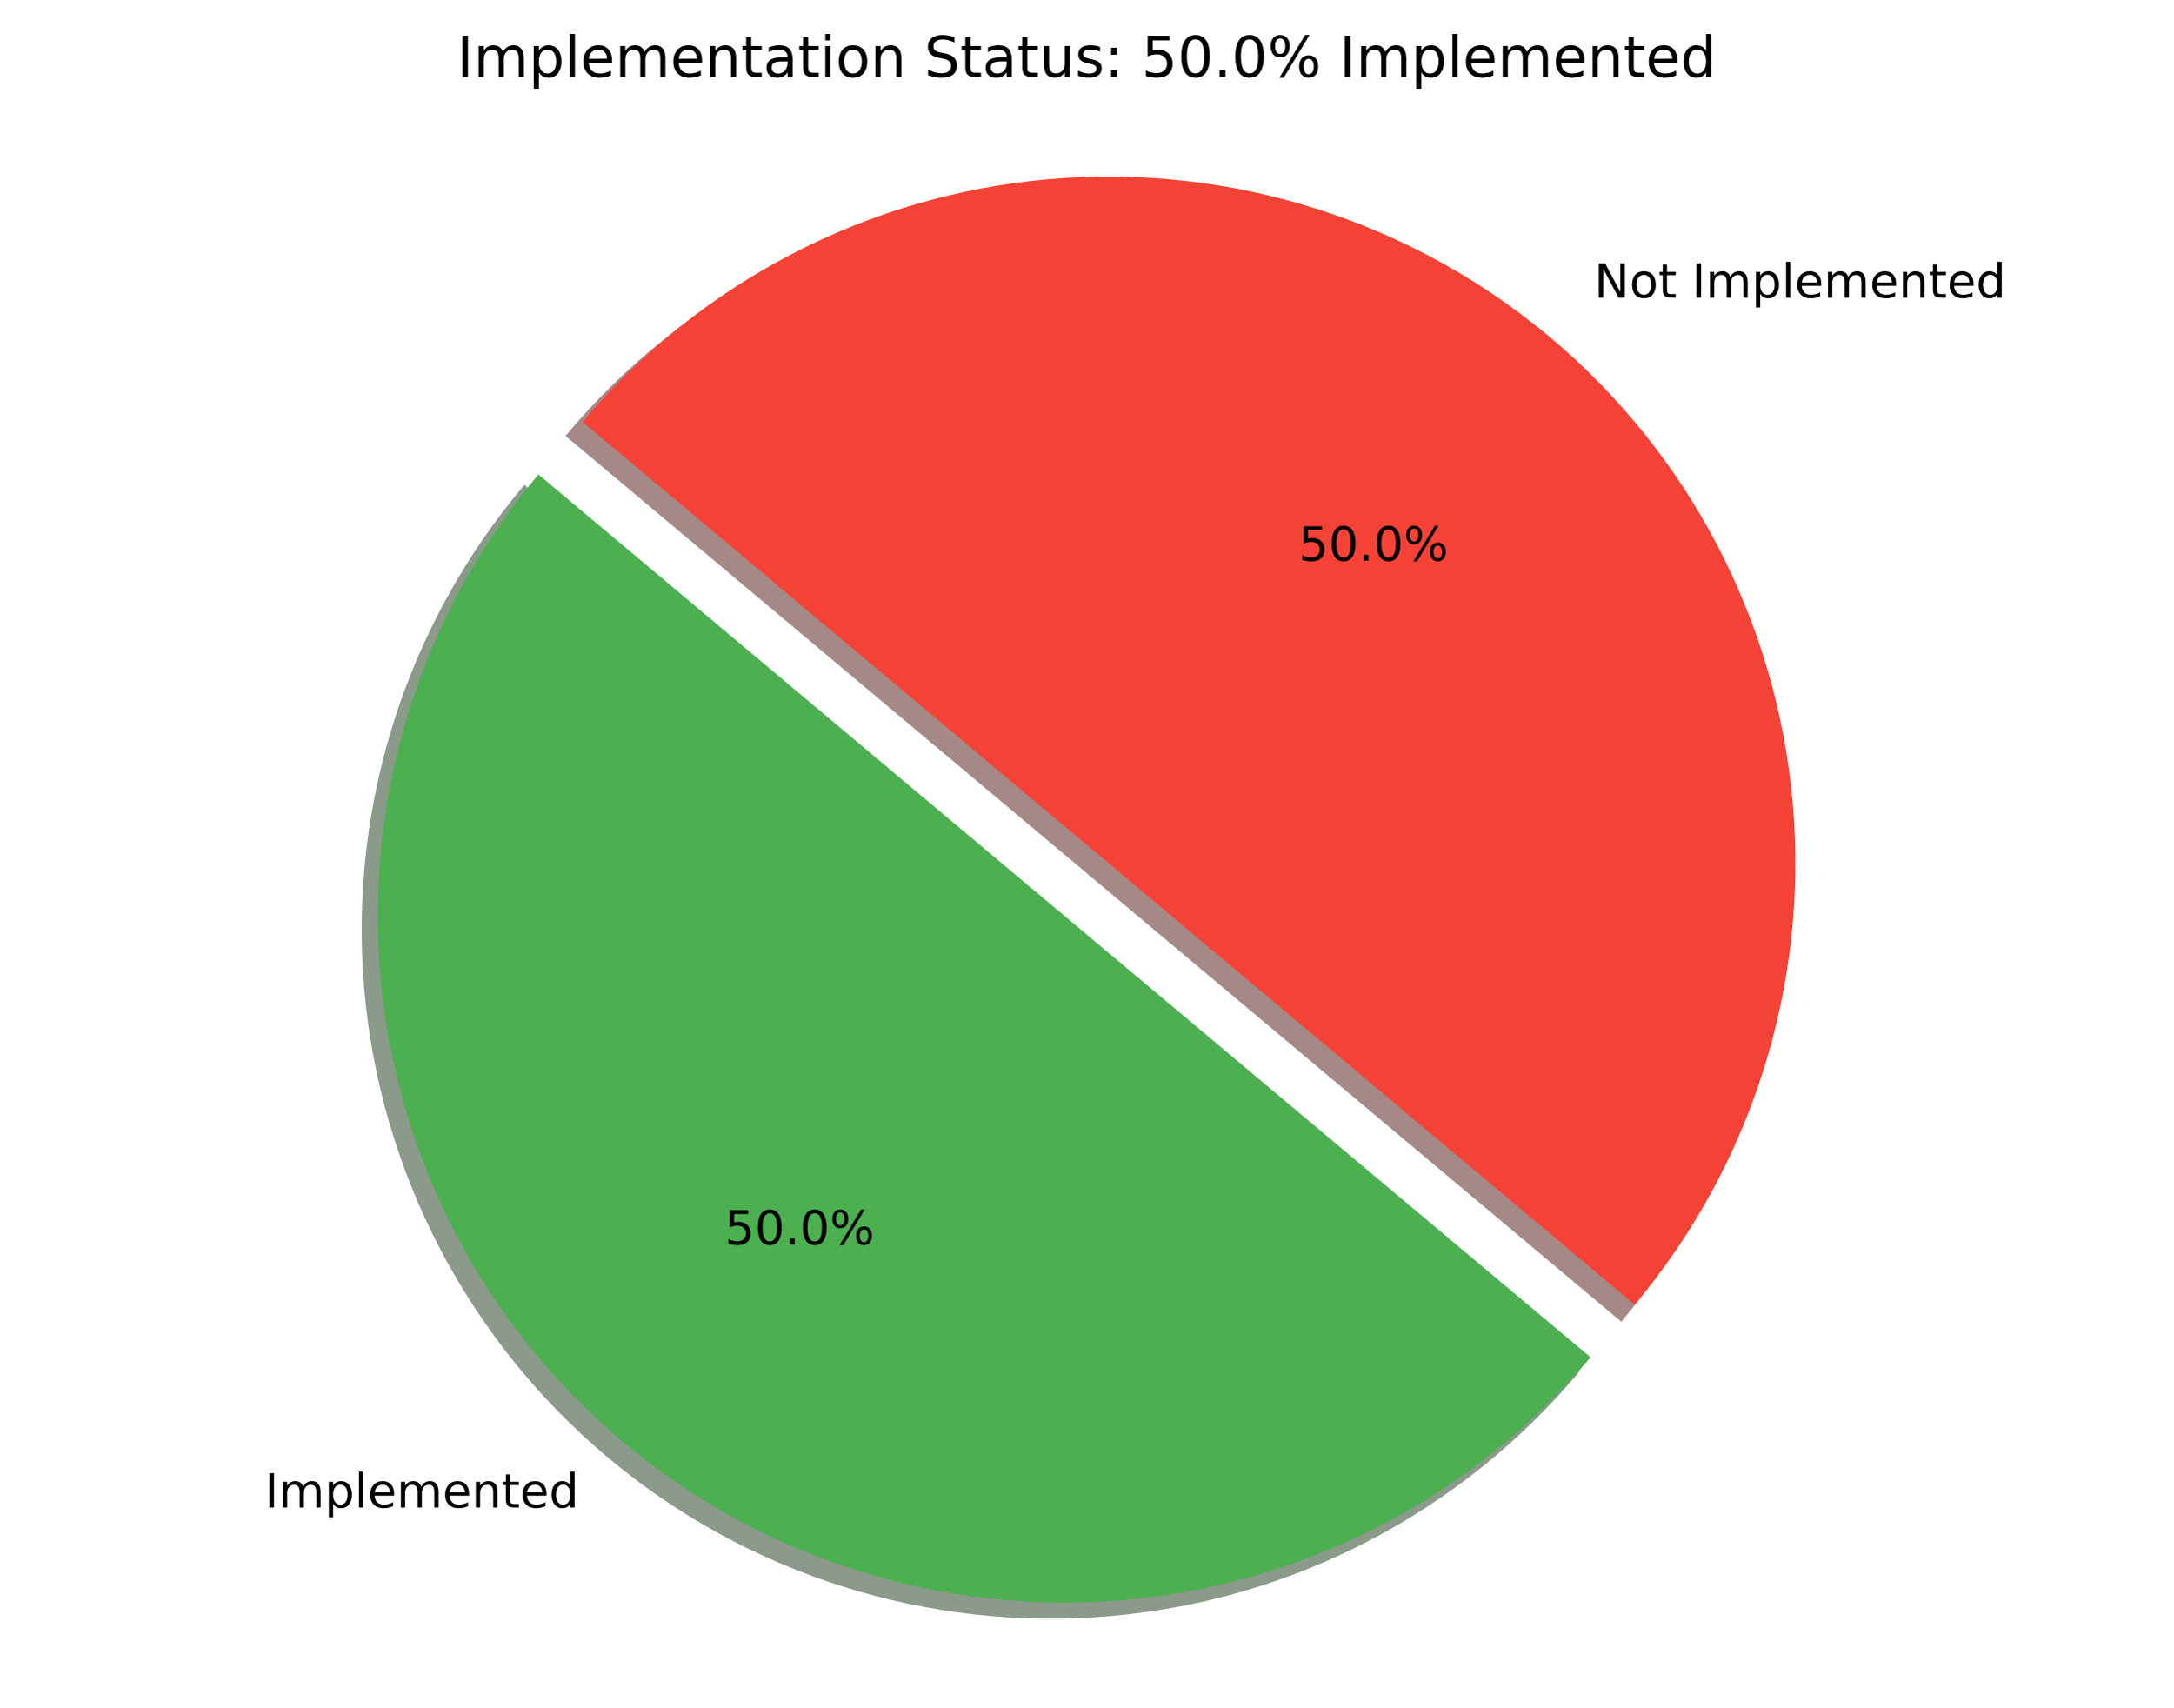
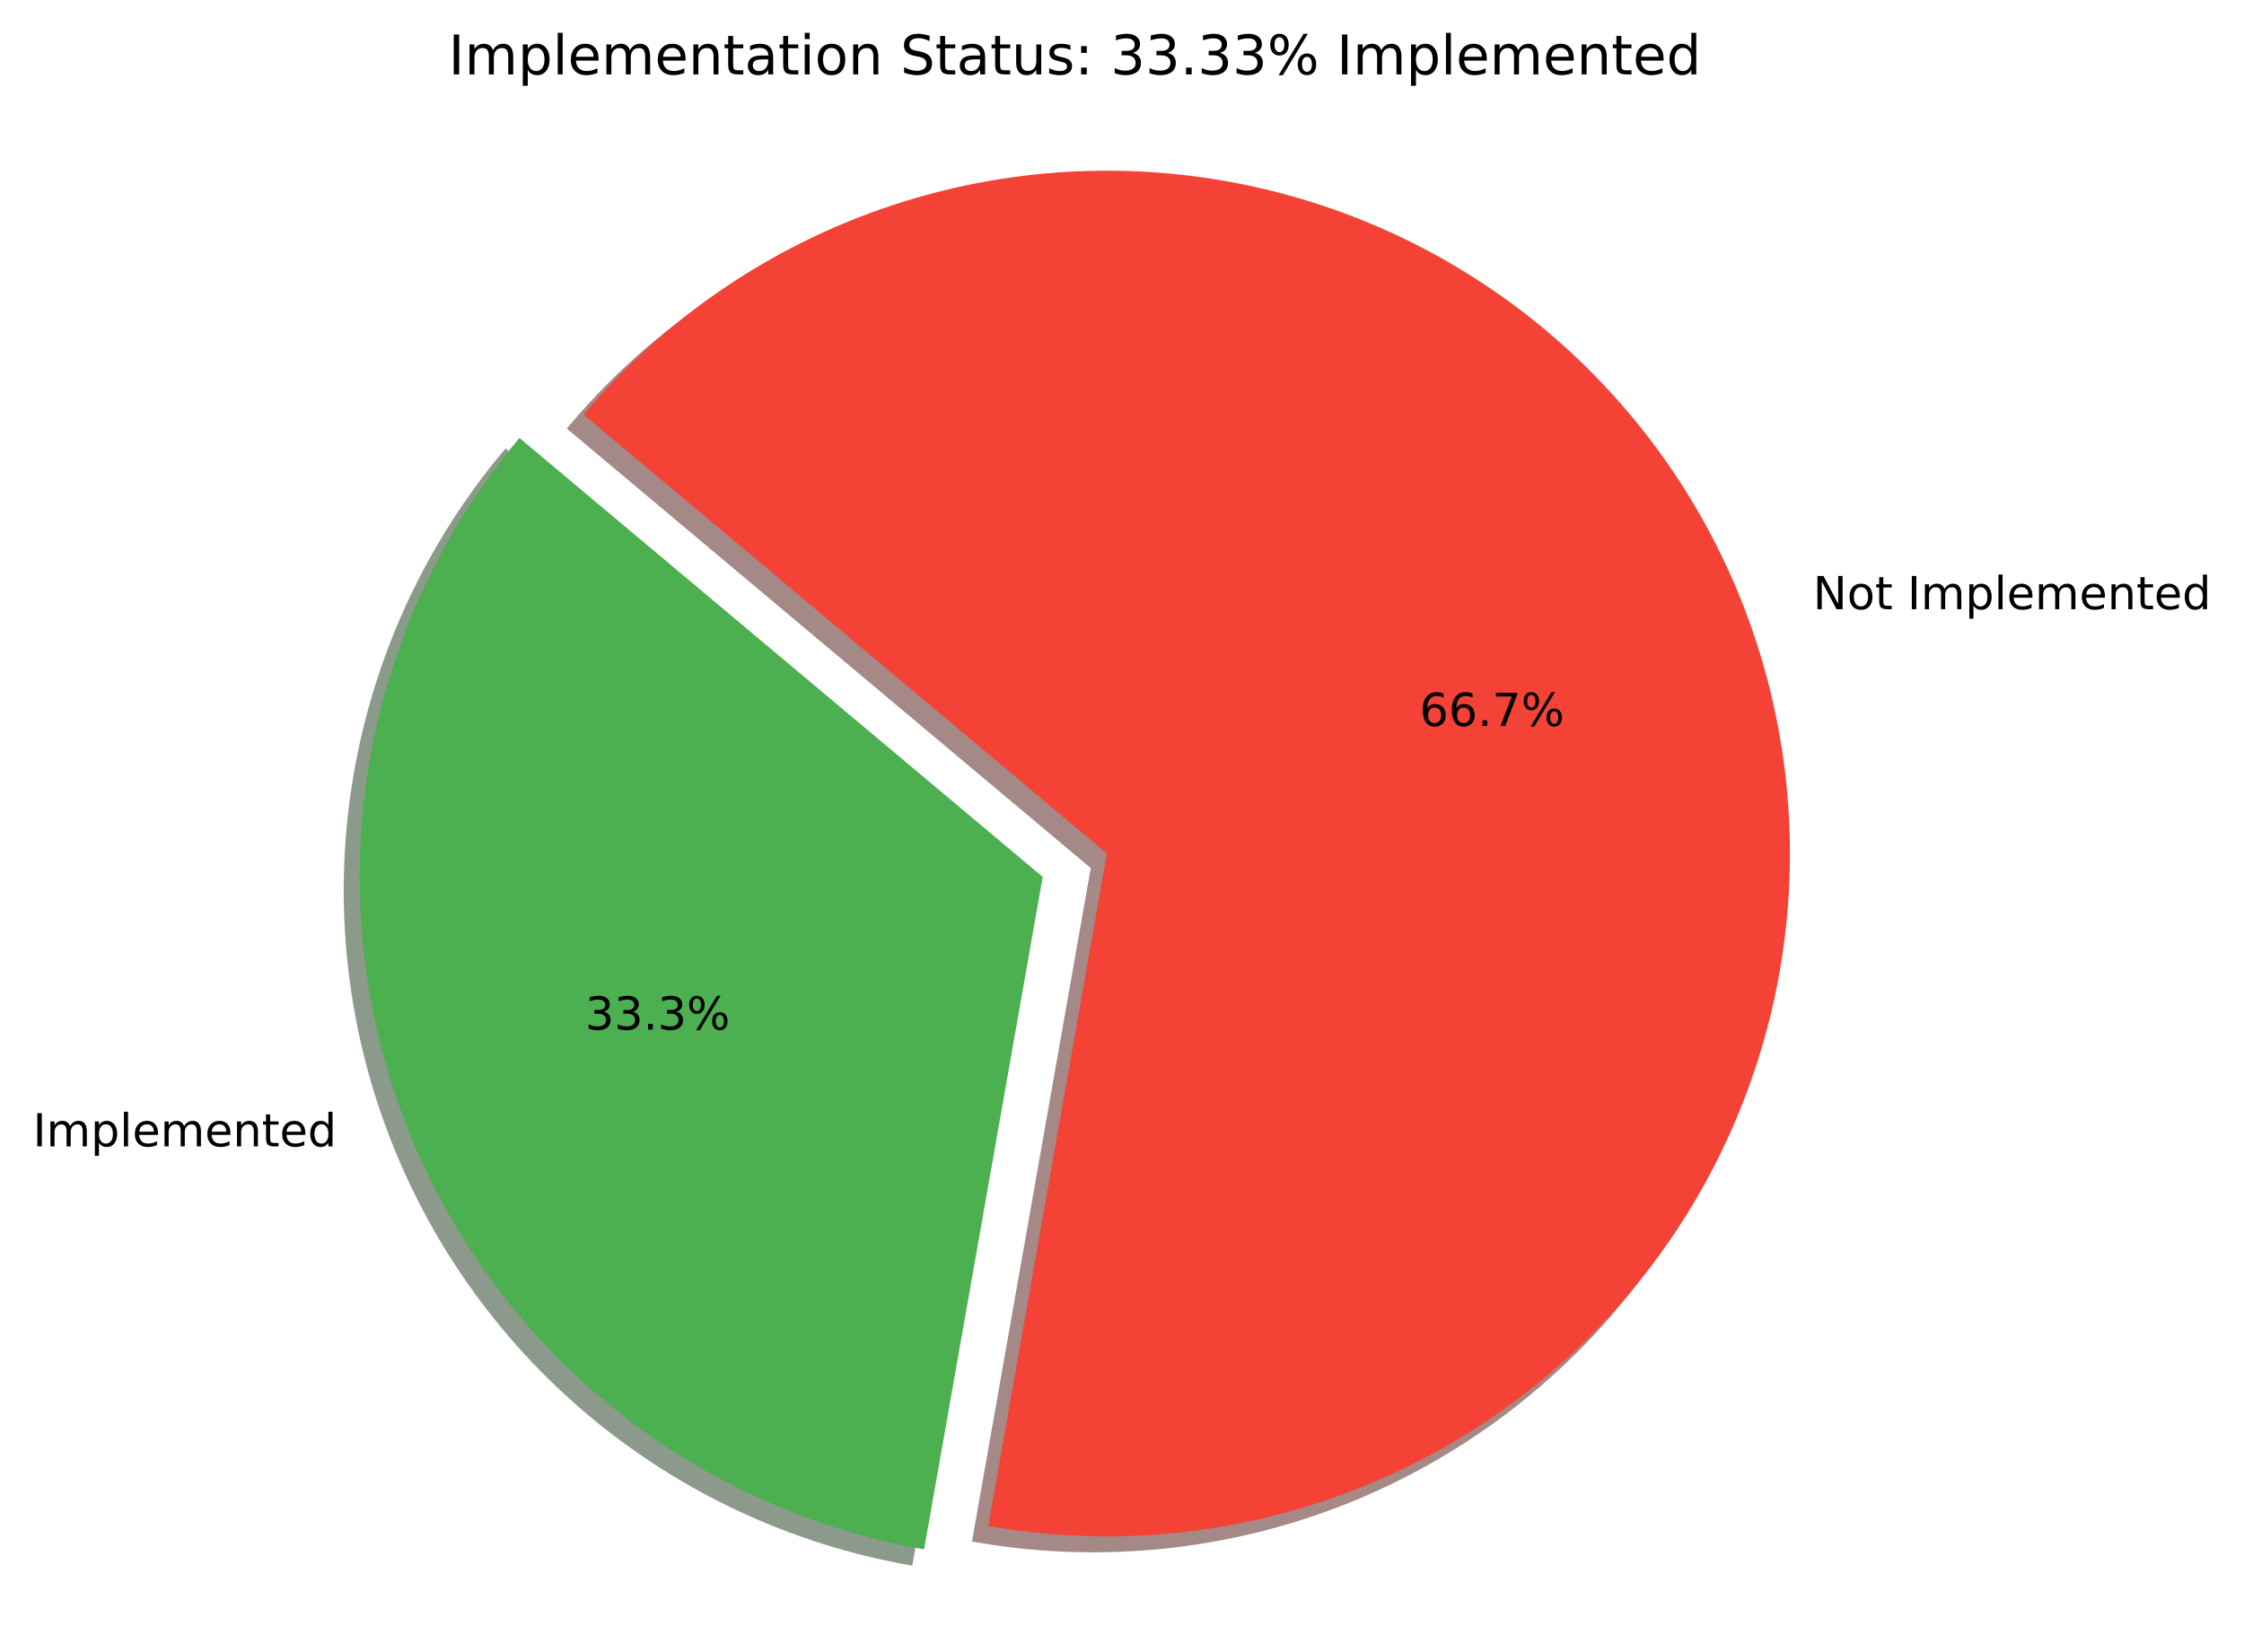
- <svg xmlns="http://www.w3.org/2000/svg" xmlns:xlink="http://www.w3.org/1999/xlink" width="460.8pt" height="362.158pt" viewBox="0 0 460.8 362.158" version="1.1">
+ <svg xmlns="http://www.w3.org/2000/svg" xmlns:xlink="http://www.w3.org/1999/xlink" width="492.056pt" height="362.158pt" viewBox="0 0 492.056 362.158" version="1.1">
  <defs>
    <style type="text/css">*{stroke-linejoin: round; stroke-linecap: butt}</style>
  </defs>
  <g id="figure_1">
    <g id="patch_1">
-       <path d="M 0 362.158  L 460.8 362.158  L 460.8 -0  L 0 -0  L 0 362.158  z " style="fill: none" />
+       <path d="M 0 362.158  L 492.056 362.158  L 492.056 -0  L 0 -0  L 0 362.158  z " style="fill: none" />
    </g>
    <g id="axes_1">
      <g id="patch_2">
-         <path d="M 111.254 103.524  C 86.438 133.098 74.374 171.36 77.739 209.82  C 81.104 248.28 99.628 283.866 129.203 308.682  C 158.777 333.498 197.039 345.561 235.499 342.197  C 273.959 338.832 309.545 320.307 334.361 290.733  L 222.807 197.128  z " style="fill: #173518; opacity: 0.5; stroke: #173518; stroke-linejoin: miter" />
+         <path d="M 110.911 99.058  C 94.012 119.197 82.71 143.434 78.145 169.324  C 73.58 195.214 75.911 221.855 84.902 246.559  C 93.894 271.263 109.233 293.17 129.372 310.068  C 149.51 326.966 173.748 338.269 199.638 342.834  L 225.646 195.333  z " style="fill: #173518; opacity: 0.5; stroke: #173518; stroke-linejoin: miter" />
      </g>
      <g id="patch_3">
-         <path d="M 343.721 279.577  C 368.537 250.003 380.601 211.741 377.236 173.281  C 373.871 134.821 355.347 99.235 325.772 74.42  C 296.198 49.604 257.936 37.54 219.476 40.904  C 181.016 44.269 145.43 62.794 120.614 92.368  L 232.168 185.973  z " style="fill: #491410; opacity: 0.5; stroke: #491410; stroke-linejoin: miter" />
+         <path d="M 213.712 337.711  C 239.602 342.276 266.243 339.945 290.947 330.954  C 315.651 321.962 337.558 306.623 354.456 286.484  C 371.354 266.346 382.657 242.108 387.222 216.218  C 391.787 190.328 389.456 163.687 380.464 138.983  C 371.473 114.28 356.134 92.373 335.995 75.474  C 315.856 58.576 291.619 47.274 265.729 42.709  C 239.839 38.144 213.198 40.475 188.494 49.466  C 163.79 58.457 141.884 73.797 124.985 93.935  L 239.721 190.21  z " style="fill: #491410; opacity: 0.5; stroke: #491410; stroke-linejoin: miter" />
      </g>
      <g id="patch_4">
-         <path d="M 114.166 100.611  C 89.351 130.186 77.287 168.448 80.651 206.908  C 84.016 245.367 102.541 280.953 132.115 305.769  C 161.69 330.585 199.952 342.649 238.412 339.284  C 276.871 335.919 312.457 317.395 337.273 287.82  L 225.72 194.216  z " style="fill: #4caf50" />
+         <path d="M 113.906 96.063  C 97.008 116.201 85.706 140.439 81.141 166.329  C 76.576 192.219 78.906 218.86 87.898 243.564  C 96.889 268.268 112.228 290.174 132.367 307.073  C 152.506 323.971 176.743 335.273 202.633 339.838  L 228.642 192.337  z " style="fill: #4caf50" />
      </g>
      <g id="patch_5">
-         <path d="M 346.634 276.665  C 371.449 247.09 383.513 208.828 380.149 170.369  C 376.784 131.909 358.259 96.323 328.685 71.507  C 299.11 46.691 260.848 34.627 222.388 37.992  C 183.929 41.357 148.343 59.882 123.527 89.456  L 235.08 183.06  z " style="fill: #f44336" />
+         <path d="M 216.708 334.715  C 242.598 339.281 269.239 336.95 293.943 327.958  C 318.647 318.967 340.553 303.628 357.452 283.489  C 374.35 263.35 385.652 239.113 390.217 213.223  C 394.782 187.333 392.451 160.692 383.46 135.988  C 374.469 111.284 359.129 89.377 338.991 72.479  C 318.852 55.581 294.615 44.278 268.725 39.713  C 242.835 35.148 216.193 37.479 191.49 46.47  C 166.786 55.462 144.879 70.801 127.981 90.94  L 242.716 187.214  z " style="fill: #f44336" />
      </g>
      <g id="matplotlib.axis_1" />
      <g id="matplotlib.axis_2" />
      <g id="text_1">
-         <g transform="translate(56.13153 319.6839) scale(0.1 -0.1)">
+         <g transform="translate(7.2 251.4457) scale(0.1 -0.1)">
          <defs>
            <path id="DejaVuSans-49" d="M 628 4666  L 1259 4666  L 1259 0  L 628 0  L 628 4666  z " transform="scale(0.015625)" />
            <path id="DejaVuSans-6d" d="M 3328 2828  Q 3544 3216 3844 3400  Q 4144 3584 4550 3584  Q 5097 3584 5394 3201  Q 5691 2819 5691 2113  L 5691 0  L 5113 0  L 5113 2094  Q 5113 2597 4934 2840  Q 4756 3084 4391 3084  Q 3944 3084 3684 2787  Q 3425 2491 3425 1978  L 3425 0  L 2847 0  L 2847 2094  Q 2847 2600 2669 2842  Q 2491 3084 2119 3084  Q 1678 3084 1418 2786  Q 1159 2488 1159 1978  L 1159 0  L 581 0  L 581 3500  L 1159 3500  L 1159 2956  Q 1356 3278 1631 3431  Q 1906 3584 2284 3584  Q 2666 3584 2933 3390  Q 3200 3197 3328 2828  z " transform="scale(0.015625)" />
            <path id="DejaVuSans-70" d="M 1159 525  L 1159 -1331  L 581 -1331  L 581 3500  L 1159 3500  L 1159 2969  Q 1341 3281 1617 3432  Q 1894 3584 2278 3584  Q 2916 3584 3314 3078  Q 3713 2572 3713 1747  Q 3713 922 3314 415  Q 2916 -91 2278 -91  Q 1894 -91 1617 61  Q 1341 213 1159 525  z M 3116 1747  Q 3116 2381 2855 2742  Q 2594 3103 2138 3103  Q 1681 3103 1420 2742  Q 1159 2381 1159 1747  Q 1159 1113 1420 752  Q 1681 391 2138 391  Q 2594 391 2855 752  Q 3116 1113 3116 1747  z " transform="scale(0.015625)" />
            <path id="DejaVuSans-6c" d="M 603 4863  L 1178 4863  L 1178 0  L 603 0  L 603 4863  z " transform="scale(0.015625)" />
            <path id="DejaVuSans-65" d="M 3597 1894  L 3597 1613  L 953 1613  Q 991 1019 1311 708  Q 1631 397 2203 397  Q 2534 397 2845 478  Q 3156 559 3463 722  L 3463 178  Q 3153 47 2828 -22  Q 2503 -91 2169 -91  Q 1331 -91 842 396  Q 353 884 353 1716  Q 353 2575 817 3079  Q 1281 3584 2069 3584  Q 2775 3584 3186 3129  Q 3597 2675 3597 1894  z M 3022 2063  Q 3016 2534 2758 2815  Q 2500 3097 2075 3097  Q 1594 3097 1305 2825  Q 1016 2553 972 2059  L 3022 2063  z " transform="scale(0.015625)" />
            <path id="DejaVuSans-6e" d="M 3513 2113  L 3513 0  L 2938 0  L 2938 2094  Q 2938 2591 2744 2837  Q 2550 3084 2163 3084  Q 1697 3084 1428 2787  Q 1159 2491 1159 1978  L 1159 0  L 581 0  L 581 3500  L 1159 3500  L 1159 2956  Q 1366 3272 1645 3428  Q 1925 3584 2291 3584  Q 2894 3584 3203 3211  Q 3513 2838 3513 2113  z " transform="scale(0.015625)" />
            <path id="DejaVuSans-74" d="M 1172 4494  L 1172 3500  L 2356 3500  L 2356 3053  L 1172 3053  L 1172 1153  Q 1172 725 1289 603  Q 1406 481 1766 481  L 2356 481  L 2356 0  L 1766 0  Q 1100 0 847 248  Q 594 497 594 1153  L 594 3053  L 172 3053  L 172 3500  L 594 3500  L 594 4494  L 1172 4494  z " transform="scale(0.015625)" />
            <path id="DejaVuSans-64" d="M 2906 2969  L 2906 4863  L 3481 4863  L 3481 0  L 2906 0  L 2906 525  Q 2725 213 2448 61  Q 2172 -91 1784 -91  Q 1150 -91 751 415  Q 353 922 353 1747  Q 353 2572 751 3078  Q 1150 3584 1784 3584  Q 2172 3584 2448 3432  Q 2725 3281 2906 2969  z M 947 1747  Q 947 1113 1208 752  Q 1469 391 1925 391  Q 2381 391 2643 752  Q 2906 1113 2906 1747  Q 2906 2381 2643 2742  Q 2381 3103 1925 3103  Q 1469 3103 1208 2742  Q 947 2381 947 1747  z " transform="scale(0.015625)" />
          </defs>
          <use xlink:href="#DejaVuSans-49" />
          <use xlink:href="#DejaVuSans-6d" transform="translate(29.49219 0)" />
          <use xlink:href="#DejaVuSans-70" transform="translate(126.9043 0)" />
          <use xlink:href="#DejaVuSans-6c" transform="translate(190.3809 0)" />
          <use xlink:href="#DejaVuSans-65" transform="translate(218.1641 0)" />
          <use xlink:href="#DejaVuSans-6d" transform="translate(279.6875 0)" />
          <use xlink:href="#DejaVuSans-65" transform="translate(377.0996 0)" />
          <use xlink:href="#DejaVuSans-6e" transform="translate(438.623 0)" />
          <use xlink:href="#DejaVuSans-74" transform="translate(502.002 0)" />
          <use xlink:href="#DejaVuSans-65" transform="translate(541.2109 0)" />
          <use xlink:href="#DejaVuSans-64" transform="translate(602.7344 0)" />
        </g>
      </g>
      <g id="text_2">
-         <g transform="translate(153.6736 263.9072) scale(0.1 -0.1)">
+         <g transform="translate(128.3118 225.8324) scale(0.1 -0.1)">
          <defs>
-             <path id="DejaVuSans-35" d="M 691 4666  L 3169 4666  L 3169 4134  L 1269 4134  L 1269 2991  Q 1406 3038 1543 3061  Q 1681 3084 1819 3084  Q 2600 3084 3056 2656  Q 3513 2228 3513 1497  Q 3513 744 3044 326  Q 2575 -91 1722 -91  Q 1428 -91 1123 -41  Q 819 9 494 109  L 494 744  Q 775 591 1075 516  Q 1375 441 1709 441  Q 2250 441 2565 725  Q 2881 1009 2881 1497  Q 2881 1984 2565 2268  Q 2250 2553 1709 2553  Q 1456 2553 1204 2497  Q 953 2441 691 2322  L 691 4666  z " transform="scale(0.015625)" />
-             <path id="DejaVuSans-30" d="M 2034 4250  Q 1547 4250 1301 3770  Q 1056 3291 1056 2328  Q 1056 1369 1301 889  Q 1547 409 2034 409  Q 2525 409 2770 889  Q 3016 1369 3016 2328  Q 3016 3291 2770 3770  Q 2525 4250 2034 4250  z M 2034 4750  Q 2819 4750 3233 4129  Q 3647 3509 3647 2328  Q 3647 1150 3233 529  Q 2819 -91 2034 -91  Q 1250 -91 836 529  Q 422 1150 422 2328  Q 422 3509 836 4129  Q 1250 4750 2034 4750  z " transform="scale(0.015625)" />
+             <path id="DejaVuSans-33" d="M 2597 2516  Q 3050 2419 3304 2112  Q 3559 1806 3559 1356  Q 3559 666 3084 287  Q 2609 -91 1734 -91  Q 1441 -91 1130 -33  Q 819 25 488 141  L 488 750  Q 750 597 1062 519  Q 1375 441 1716 441  Q 2309 441 2620 675  Q 2931 909 2931 1356  Q 2931 1769 2642 2001  Q 2353 2234 1838 2234  L 1294 2234  L 1294 2753  L 1863 2753  Q 2328 2753 2575 2939  Q 2822 3125 2822 3475  Q 2822 3834 2567 4026  Q 2313 4219 1838 4219  Q 1578 4219 1281 4162  Q 984 4106 628 3988  L 628 4550  Q 988 4650 1302 4700  Q 1616 4750 1894 4750  Q 2613 4750 3031 4423  Q 3450 4097 3450 3541  Q 3450 3153 3228 2886  Q 3006 2619 2597 2516  z " transform="scale(0.015625)" />
            <path id="DejaVuSans-2e" d="M 684 794  L 1344 794  L 1344 0  L 684 0  L 684 794  z " transform="scale(0.015625)" />
            <path id="DejaVuSans-25" d="M 4653 2053  Q 4381 2053 4226 1822  Q 4072 1591 4072 1178  Q 4072 772 4226 539  Q 4381 306 4653 306  Q 4919 306 5073 539  Q 5228 772 5228 1178  Q 5228 1588 5073 1820  Q 4919 2053 4653 2053  z M 4653 2450  Q 5147 2450 5437 2106  Q 5728 1763 5728 1178  Q 5728 594 5436 251  Q 5144 -91 4653 -91  Q 4153 -91 3862 251  Q 3572 594 3572 1178  Q 3572 1766 3864 2108  Q 4156 2450 4653 2450  z M 1428 4353  Q 1159 4353 1004 4120  Q 850 3888 850 3481  Q 850 3069 1003 2837  Q 1156 2606 1428 2606  Q 1700 2606 1854 2837  Q 2009 3069 2009 3481  Q 2009 3884 1853 4118  Q 1697 4353 1428 4353  z M 4250 4750  L 4750 4750  L 1831 -91  L 1331 -91  L 4250 4750  z M 1428 4750  Q 1922 4750 2215 4408  Q 2509 4066 2509 3481  Q 2509 2891 2217 2550  Q 1925 2209 1428 2209  Q 931 2209 642 2551  Q 353 2894 353 3481  Q 353 4063 643 4406  Q 934 4750 1428 4750  z " transform="scale(0.015625)" />
          </defs>
-           <use xlink:href="#DejaVuSans-35" />
-           <use xlink:href="#DejaVuSans-30" transform="translate(63.62305 0)" />
+           <use xlink:href="#DejaVuSans-33" />
+           <use xlink:href="#DejaVuSans-33" transform="translate(63.62305 0)" />
          <use xlink:href="#DejaVuSans-2e" transform="translate(127.2461 0)" />
-           <use xlink:href="#DejaVuSans-30" transform="translate(159.0332 0)" />
+           <use xlink:href="#DejaVuSans-33" transform="translate(159.0332 0)" />
          <use xlink:href="#DejaVuSans-25" transform="translate(222.6562 0)" />
        </g>
      </g>
      <g id="text_3">
-         <g transform="translate(338.0451 63.11113) scale(0.1 -0.1)">
+         <g transform="translate(397.5343 133.6244) scale(0.1 -0.1)">
          <defs>
            <path id="DejaVuSans-4e" d="M 628 4666  L 1478 4666  L 3547 763  L 3547 4666  L 4159 4666  L 4159 0  L 3309 0  L 1241 3903  L 1241 0  L 628 0  L 628 4666  z " transform="scale(0.015625)" />
            <path id="DejaVuSans-6f" d="M 1959 3097  Q 1497 3097 1228 2736  Q 959 2375 959 1747  Q 959 1119 1226 758  Q 1494 397 1959 397  Q 2419 397 2687 759  Q 2956 1122 2956 1747  Q 2956 2369 2687 2733  Q 2419 3097 1959 3097  z M 1959 3584  Q 2709 3584 3137 3096  Q 3566 2609 3566 1747  Q 3566 888 3137 398  Q 2709 -91 1959 -91  Q 1206 -91 779 398  Q 353 888 353 1747  Q 353 2609 779 3096  Q 1206 3584 1959 3584  z " transform="scale(0.015625)" />
            <path id="DejaVuSans-20" transform="scale(0.015625)" />
          </defs>
          <use xlink:href="#DejaVuSans-4e" />
          <use xlink:href="#DejaVuSans-6f" transform="translate(74.80469 0)" />
          <use xlink:href="#DejaVuSans-74" transform="translate(135.9863 0)" />
          <use xlink:href="#DejaVuSans-20" transform="translate(175.1953 0)" />
          <use xlink:href="#DejaVuSans-49" transform="translate(206.9824 0)" />
          <use xlink:href="#DejaVuSans-6d" transform="translate(236.4746 0)" />
          <use xlink:href="#DejaVuSans-70" transform="translate(333.8867 0)" />
          <use xlink:href="#DejaVuSans-6c" transform="translate(397.3633 0)" />
          <use xlink:href="#DejaVuSans-65" transform="translate(425.1465 0)" />
          <use xlink:href="#DejaVuSans-6d" transform="translate(486.6699 0)" />
          <use xlink:href="#DejaVuSans-65" transform="translate(584.082 0)" />
          <use xlink:href="#DejaVuSans-6e" transform="translate(645.6055 0)" />
          <use xlink:href="#DejaVuSans-74" transform="translate(708.9844 0)" />
          <use xlink:href="#DejaVuSans-65" transform="translate(748.1934 0)" />
          <use xlink:href="#DejaVuSans-64" transform="translate(809.7168 0)" />
        </g>
      </g>
      <g id="text_4">
-         <g transform="translate(275.3593 118.8878) scale(0.1 -0.1)">
-           <use xlink:href="#DejaVuSans-35" />
-           <use xlink:href="#DejaVuSans-30" transform="translate(63.62305 0)" />
+         <g transform="translate(311.2788 159.2378) scale(0.1 -0.1)">
+           <defs>
+             <path id="DejaVuSans-36" d="M 2113 2584  Q 1688 2584 1439 2293  Q 1191 2003 1191 1497  Q 1191 994 1439 701  Q 1688 409 2113 409  Q 2538 409 2786 701  Q 3034 994 3034 1497  Q 3034 2003 2786 2293  Q 2538 2584 2113 2584  z M 3366 4563  L 3366 3988  Q 3128 4100 2886 4159  Q 2644 4219 2406 4219  Q 1781 4219 1451 3797  Q 1122 3375 1075 2522  Q 1259 2794 1537 2939  Q 1816 3084 2150 3084  Q 2853 3084 3261 2657  Q 3669 2231 3669 1497  Q 3669 778 3244 343  Q 2819 -91 2113 -91  Q 1303 -91 875 529  Q 447 1150 447 2328  Q 447 3434 972 4092  Q 1497 4750 2381 4750  Q 2619 4750 2861 4703  Q 3103 4656 3366 4563  z " transform="scale(0.015625)" />
+             <path id="DejaVuSans-37" d="M 525 4666  L 3525 4666  L 3525 4397  L 1831 0  L 1172 0  L 2766 4134  L 525 4134  L 525 4666  z " transform="scale(0.015625)" />
+           </defs>
+           <use xlink:href="#DejaVuSans-36" />
+           <use xlink:href="#DejaVuSans-36" transform="translate(63.62305 0)" />
          <use xlink:href="#DejaVuSans-2e" transform="translate(127.2461 0)" />
-           <use xlink:href="#DejaVuSans-30" transform="translate(159.0332 0)" />
+           <use xlink:href="#DejaVuSans-37" transform="translate(159.0332 0)" />
          <use xlink:href="#DejaVuSans-25" transform="translate(222.6562 0)" />
        </g>
      </g>
      <g id="text_5">
-         <g transform="translate(96.8625 16.31812) scale(0.12 -0.12)">
+         <g transform="translate(98.3239 16.31812) scale(0.12 -0.12)">
          <defs>
            <path id="DejaVuSans-61" d="M 2194 1759  Q 1497 1759 1228 1600  Q 959 1441 959 1056  Q 959 750 1161 570  Q 1363 391 1709 391  Q 2188 391 2477 730  Q 2766 1069 2766 1631  L 2766 1759  L 2194 1759  z M 3341 1997  L 3341 0  L 2766 0  L 2766 531  Q 2569 213 2275 61  Q 1981 -91 1556 -91  Q 1019 -91 701 211  Q 384 513 384 1019  Q 384 1609 779 1909  Q 1175 2209 1959 2209  L 2766 2209  L 2766 2266  Q 2766 2663 2505 2880  Q 2244 3097 1772 3097  Q 1472 3097 1187 3025  Q 903 2953 641 2809  L 641 3341  Q 956 3463 1253 3523  Q 1550 3584 1831 3584  Q 2591 3584 2966 3190  Q 3341 2797 3341 1997  z " transform="scale(0.015625)" />
            <path id="DejaVuSans-69" d="M 603 3500  L 1178 3500  L 1178 0  L 603 0  L 603 3500  z M 603 4863  L 1178 4863  L 1178 4134  L 603 4134  L 603 4863  z " transform="scale(0.015625)" />
            <path id="DejaVuSans-53" d="M 3425 4513  L 3425 3897  Q 3066 4069 2747 4153  Q 2428 4238 2131 4238  Q 1616 4238 1336 4038  Q 1056 3838 1056 3469  Q 1056 3159 1242 3001  Q 1428 2844 1947 2747  L 2328 2669  Q 3034 2534 3370 2195  Q 3706 1856 3706 1288  Q 3706 609 3251 259  Q 2797 -91 1919 -91  Q 1588 -91 1214 -16  Q 841 59 441 206  L 441 856  Q 825 641 1194 531  Q 1563 422 1919 422  Q 2459 422 2753 634  Q 3047 847 3047 1241  Q 3047 1584 2836 1778  Q 2625 1972 2144 2069  L 1759 2144  Q 1053 2284 737 2584  Q 422 2884 422 3419  Q 422 4038 858 4394  Q 1294 4750 2059 4750  Q 2388 4750 2728 4690  Q 3069 4631 3425 4513  z " transform="scale(0.015625)" />
            <path id="DejaVuSans-75" d="M 544 1381  L 544 3500  L 1119 3500  L 1119 1403  Q 1119 906 1312 657  Q 1506 409 1894 409  Q 2359 409 2629 706  Q 2900 1003 2900 1516  L 2900 3500  L 3475 3500  L 3475 0  L 2900 0  L 2900 538  Q 2691 219 2414 64  Q 2138 -91 1772 -91  Q 1169 -91 856 284  Q 544 659 544 1381  z M 1991 3584  L 1991 3584  z " transform="scale(0.015625)" />
            <path id="DejaVuSans-73" d="M 2834 3397  L 2834 2853  Q 2591 2978 2328 3040  Q 2066 3103 1784 3103  Q 1356 3103 1142 2972  Q 928 2841 928 2578  Q 928 2378 1081 2264  Q 1234 2150 1697 2047  L 1894 2003  Q 2506 1872 2764 1633  Q 3022 1394 3022 966  Q 3022 478 2636 193  Q 2250 -91 1575 -91  Q 1294 -91 989 -36  Q 684 19 347 128  L 347 722  Q 666 556 975 473  Q 1284 391 1588 391  Q 1994 391 2212 530  Q 2431 669 2431 922  Q 2431 1156 2273 1281  Q 2116 1406 1581 1522  L 1381 1569  Q 847 1681 609 1914  Q 372 2147 372 2553  Q 372 3047 722 3315  Q 1072 3584 1716 3584  Q 2034 3584 2315 3537  Q 2597 3491 2834 3397  z " transform="scale(0.015625)" />
            <path id="DejaVuSans-3a" d="M 750 794  L 1409 794  L 1409 0  L 750 0  L 750 794  z M 750 3309  L 1409 3309  L 1409 2516  L 750 2516  L 750 3309  z " transform="scale(0.015625)" />
          </defs>
          <use xlink:href="#DejaVuSans-49" />
          <use xlink:href="#DejaVuSans-6d" transform="translate(29.49219 0)" />
          <use xlink:href="#DejaVuSans-70" transform="translate(126.9043 0)" />
          <use xlink:href="#DejaVuSans-6c" transform="translate(190.3809 0)" />
          <use xlink:href="#DejaVuSans-65" transform="translate(218.1641 0)" />
          <use xlink:href="#DejaVuSans-6d" transform="translate(279.6875 0)" />
          <use xlink:href="#DejaVuSans-65" transform="translate(377.0996 0)" />
          <use xlink:href="#DejaVuSans-6e" transform="translate(438.623 0)" />
          <use xlink:href="#DejaVuSans-74" transform="translate(502.002 0)" />
          <use xlink:href="#DejaVuSans-61" transform="translate(541.2109 0)" />
          <use xlink:href="#DejaVuSans-74" transform="translate(602.4902 0)" />
          <use xlink:href="#DejaVuSans-69" transform="translate(641.6992 0)" />
          <use xlink:href="#DejaVuSans-6f" transform="translate(669.4824 0)" />
          <use xlink:href="#DejaVuSans-6e" transform="translate(730.6641 0)" />
          <use xlink:href="#DejaVuSans-20" transform="translate(794.043 0)" />
          <use xlink:href="#DejaVuSans-53" transform="translate(825.8301 0)" />
          <use xlink:href="#DejaVuSans-74" transform="translate(889.3066 0)" />
          <use xlink:href="#DejaVuSans-61" transform="translate(928.5156 0)" />
          <use xlink:href="#DejaVuSans-74" transform="translate(989.7949 0)" />
          <use xlink:href="#DejaVuSans-75" transform="translate(1029.004 0)" />
          <use xlink:href="#DejaVuSans-73" transform="translate(1092.383 0)" />
          <use xlink:href="#DejaVuSans-3a" transform="translate(1144.482 0)" />
          <use xlink:href="#DejaVuSans-20" transform="translate(1178.174 0)" />
-           <use xlink:href="#DejaVuSans-35" transform="translate(1209.961 0)" />
-           <use xlink:href="#DejaVuSans-30" transform="translate(1273.584 0)" />
+           <use xlink:href="#DejaVuSans-33" transform="translate(1209.961 0)" />
+           <use xlink:href="#DejaVuSans-33" transform="translate(1273.584 0)" />
          <use xlink:href="#DejaVuSans-2e" transform="translate(1337.207 0)" />
-           <use xlink:href="#DejaVuSans-30" transform="translate(1368.994 0)" />
-           <use xlink:href="#DejaVuSans-25" transform="translate(1432.617 0)" />
-           <use xlink:href="#DejaVuSans-20" transform="translate(1527.637 0)" />
-           <use xlink:href="#DejaVuSans-49" transform="translate(1559.424 0)" />
-           <use xlink:href="#DejaVuSans-6d" transform="translate(1588.916 0)" />
-           <use xlink:href="#DejaVuSans-70" transform="translate(1686.328 0)" />
-           <use xlink:href="#DejaVuSans-6c" transform="translate(1749.805 0)" />
-           <use xlink:href="#DejaVuSans-65" transform="translate(1777.588 0)" />
-           <use xlink:href="#DejaVuSans-6d" transform="translate(1839.111 0)" />
-           <use xlink:href="#DejaVuSans-65" transform="translate(1936.523 0)" />
-           <use xlink:href="#DejaVuSans-6e" transform="translate(1998.047 0)" />
-           <use xlink:href="#DejaVuSans-74" transform="translate(2061.426 0)" />
-           <use xlink:href="#DejaVuSans-65" transform="translate(2100.635 0)" />
-           <use xlink:href="#DejaVuSans-64" transform="translate(2162.158 0)" />
+           <use xlink:href="#DejaVuSans-33" transform="translate(1368.994 0)" />
+           <use xlink:href="#DejaVuSans-33" transform="translate(1432.617 0)" />
+           <use xlink:href="#DejaVuSans-25" transform="translate(1496.24 0)" />
+           <use xlink:href="#DejaVuSans-20" transform="translate(1591.26 0)" />
+           <use xlink:href="#DejaVuSans-49" transform="translate(1623.047 0)" />
+           <use xlink:href="#DejaVuSans-6d" transform="translate(1652.539 0)" />
+           <use xlink:href="#DejaVuSans-70" transform="translate(1749.951 0)" />
+           <use xlink:href="#DejaVuSans-6c" transform="translate(1813.428 0)" />
+           <use xlink:href="#DejaVuSans-65" transform="translate(1841.211 0)" />
+           <use xlink:href="#DejaVuSans-6d" transform="translate(1902.734 0)" />
+           <use xlink:href="#DejaVuSans-65" transform="translate(2000.146 0)" />
+           <use xlink:href="#DejaVuSans-6e" transform="translate(2061.67 0)" />
+           <use xlink:href="#DejaVuSans-74" transform="translate(2125.049 0)" />
+           <use xlink:href="#DejaVuSans-65" transform="translate(2164.258 0)" />
+           <use xlink:href="#DejaVuSans-64" transform="translate(2225.781 0)" />
        </g>
      </g>
    </g>
  </g>
</svg>
